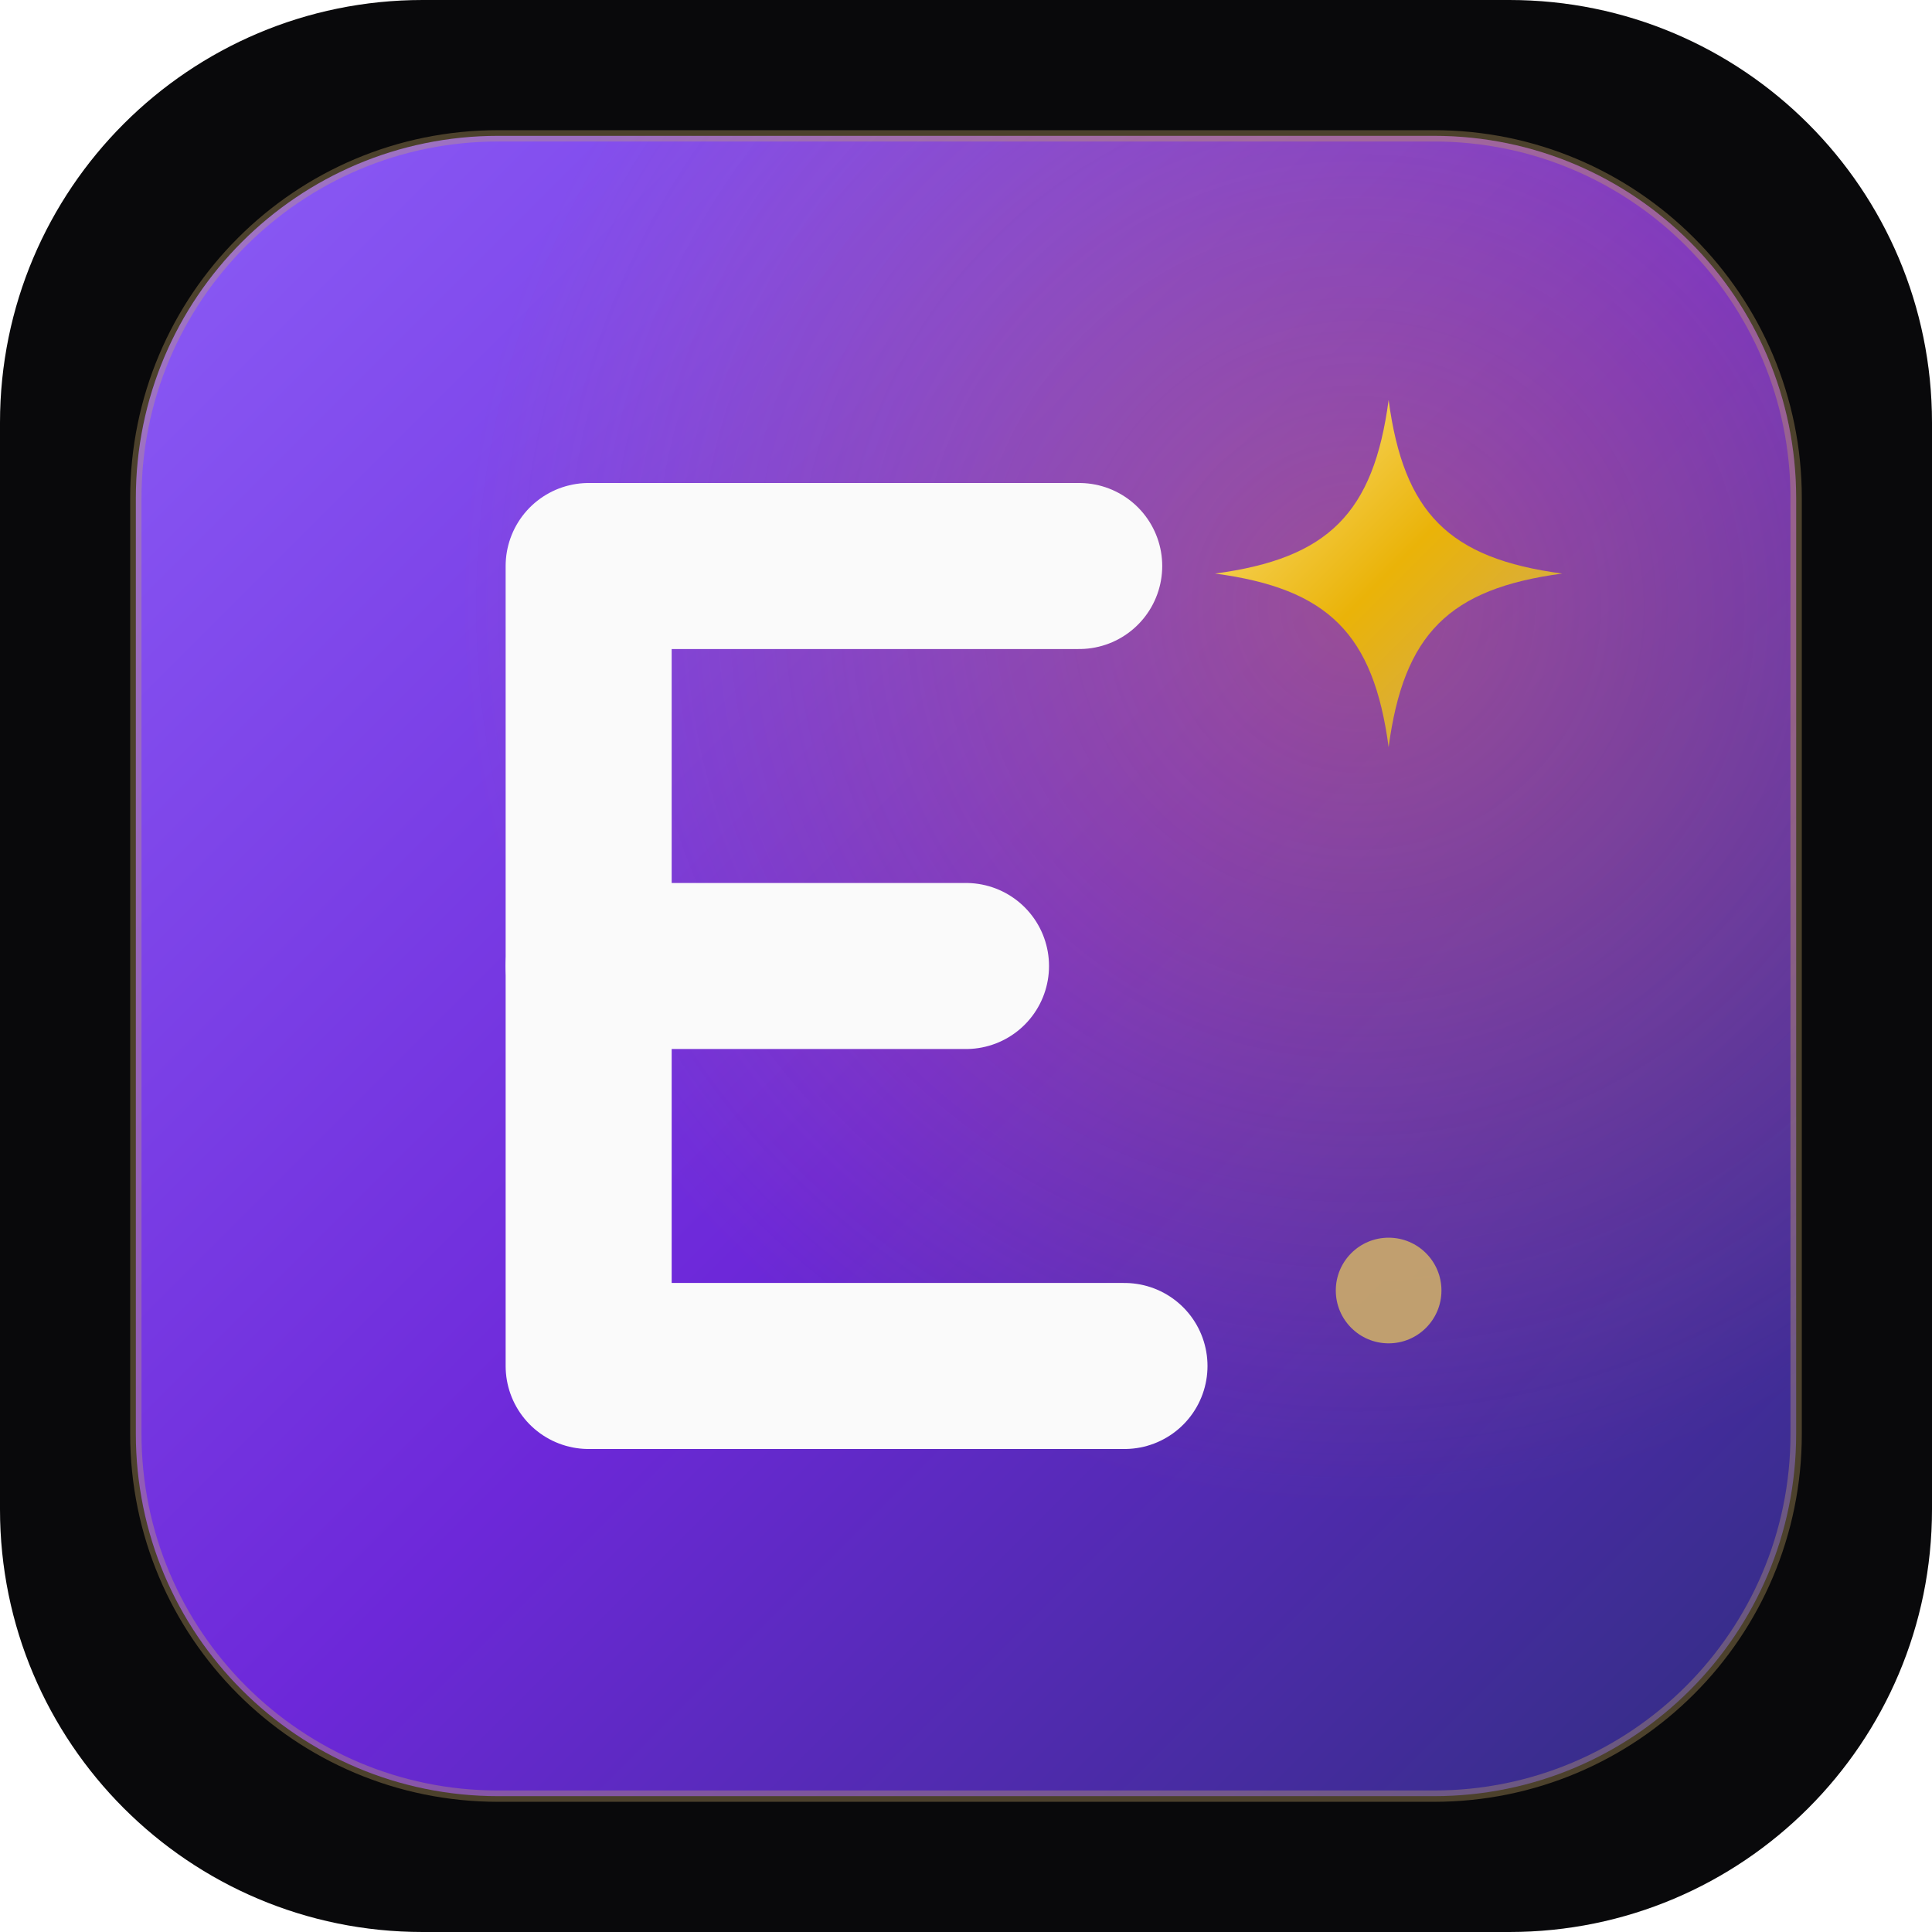
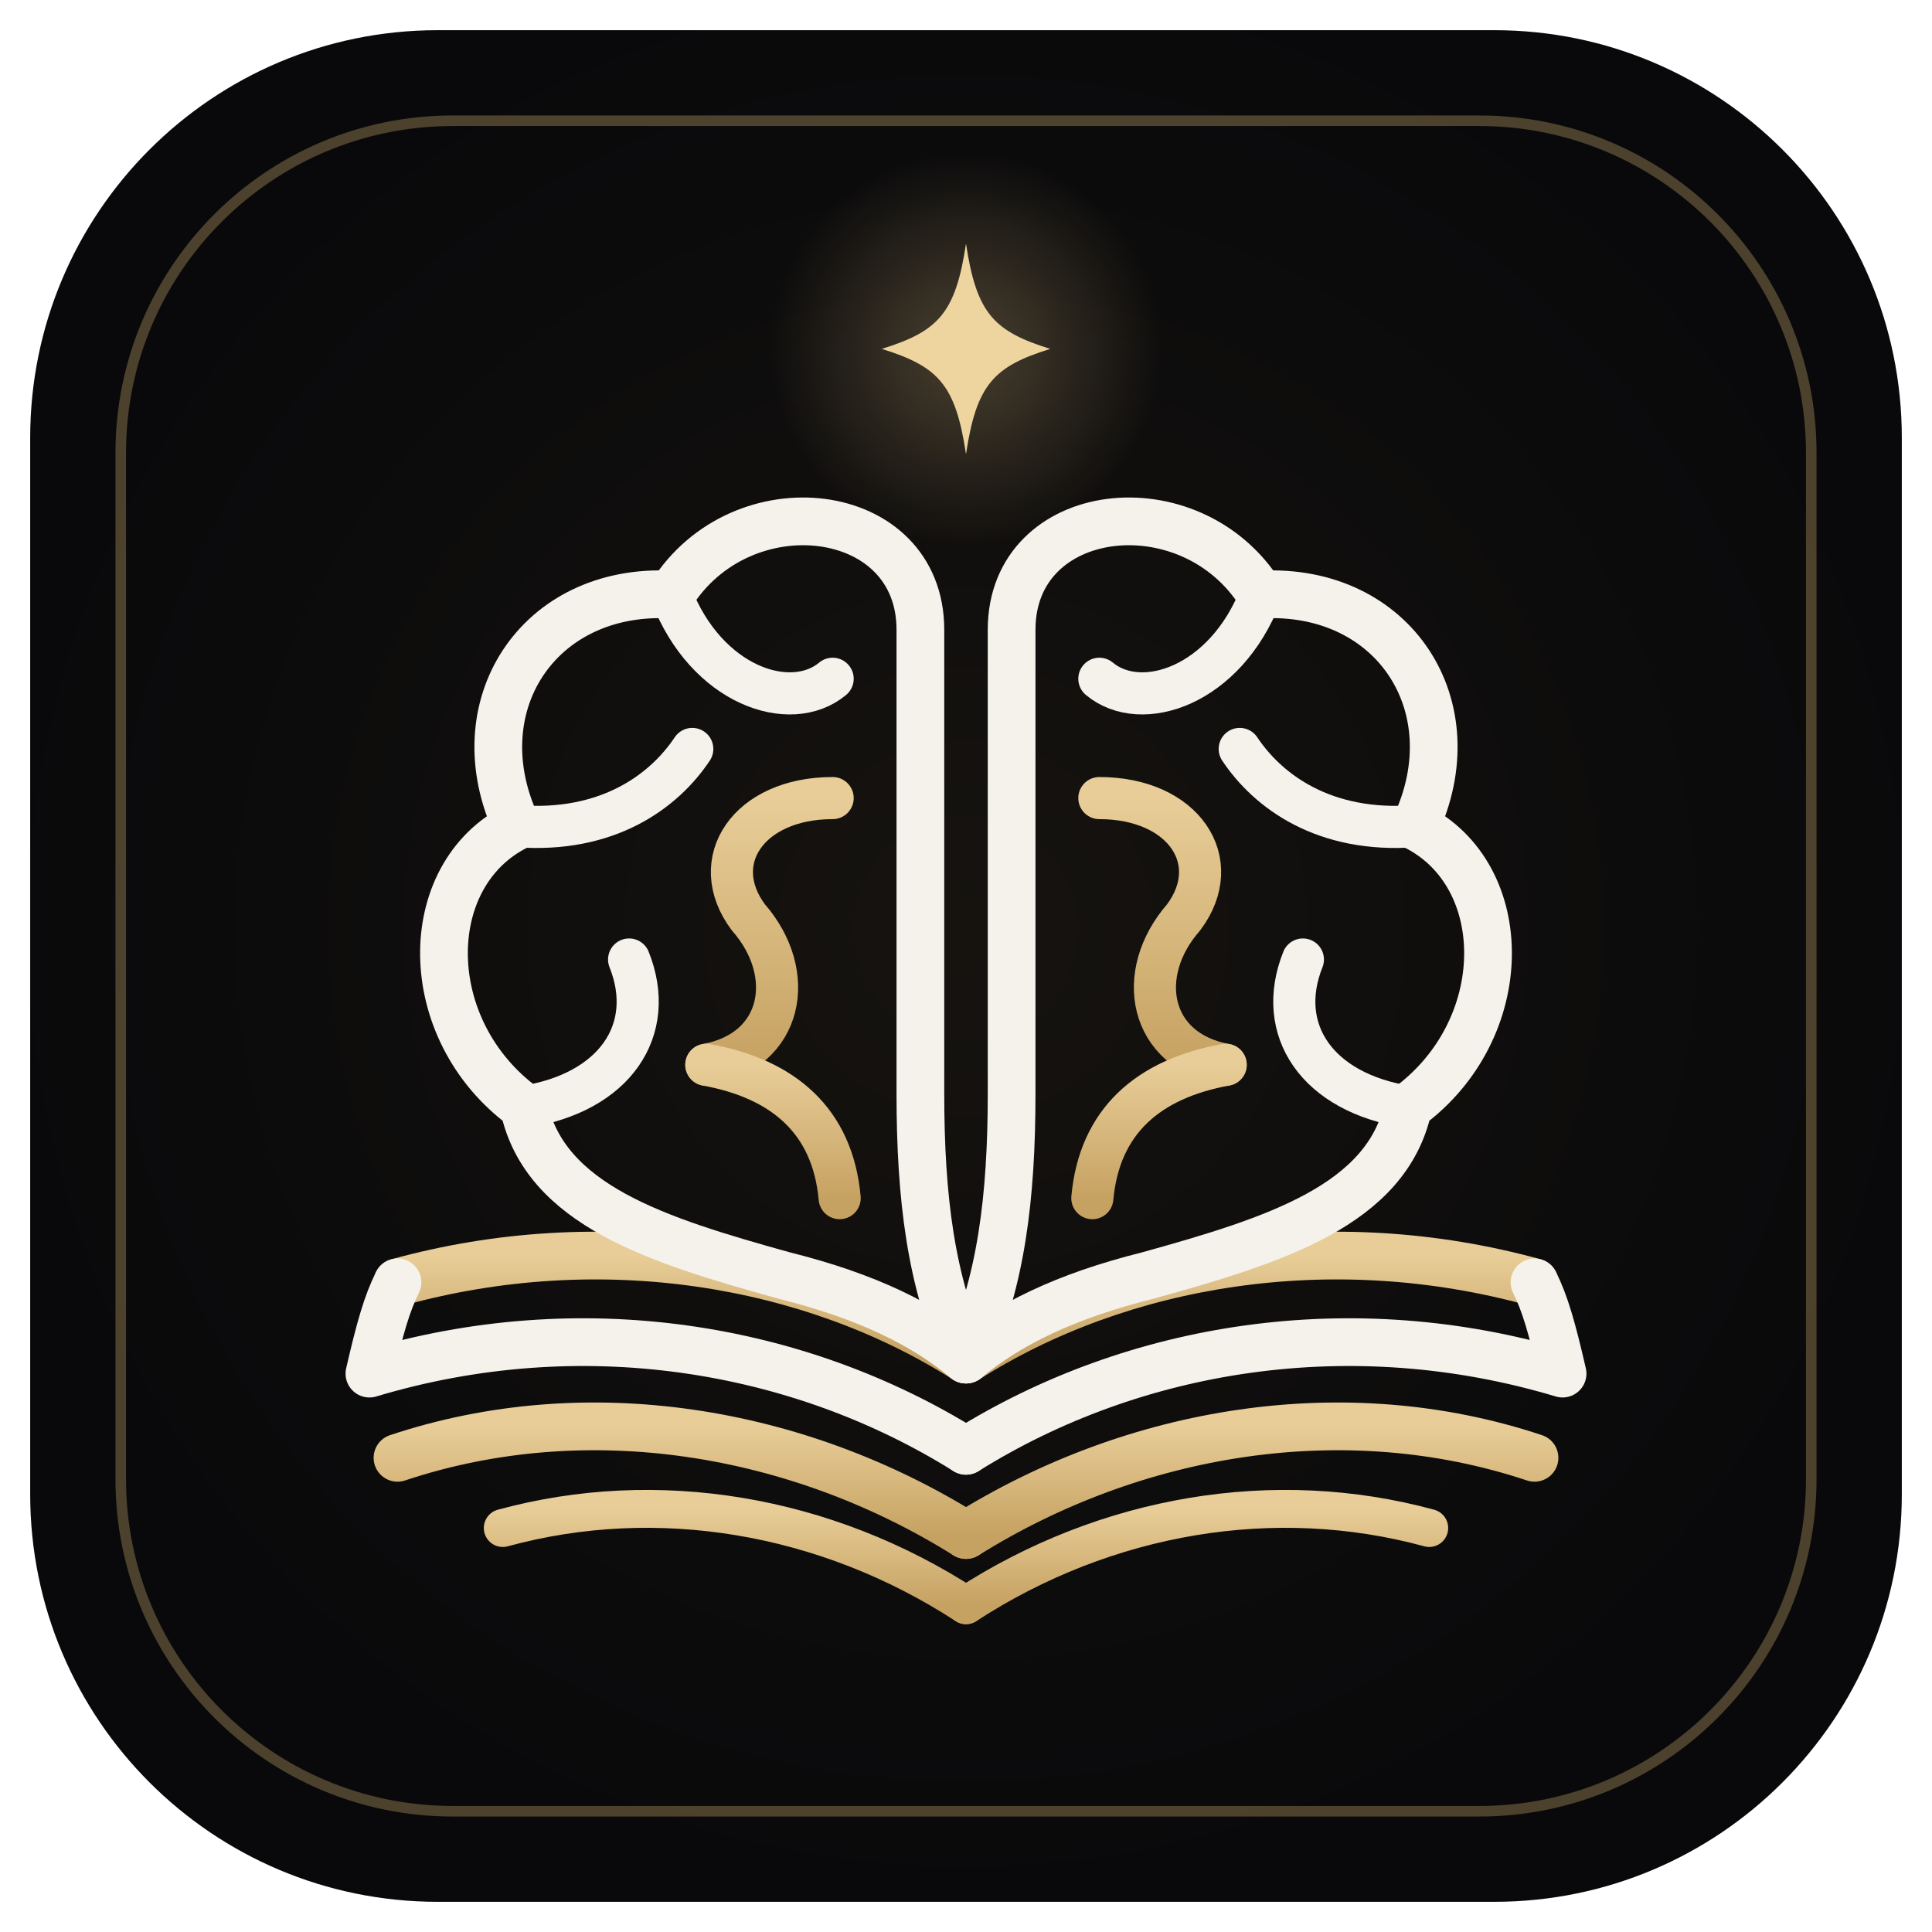
<svg xmlns="http://www.w3.org/2000/svg" viewBox="0 0 512 512" role="img" aria-label="EZBERULLAH">
  <defs>
-     <linearGradient id="ez-bg" x1="0" y1="0" x2="1" y2="1">
-       <stop offset="0%" stop-color="#8B5CF6" />
-       <stop offset="52%" stop-color="#6D28D9" />
-       <stop offset="100%" stop-color="#312E81" />
-     </linearGradient>
-     <radialGradient id="ez-glow" cx="0.74" cy="0.28" r="0.55">
-       <stop offset="0%" stop-color="#F59E0B" stop-opacity="0.32" />
-       <stop offset="100%" stop-color="#F59E0B" stop-opacity="0" />
+     <radialGradient id="bg-glow" cx="0.5" cy="0.48" r="0.52">
+       <stop offset="0%" stop-color="#16130F" />
+       <stop offset="100%" stop-color="#09090B" />
    </radialGradient>
-     <linearGradient id="ez-gold" x1="0" y1="0" x2="1" y2="1">
-       <stop offset="0%" stop-color="#FDE68A" />
-       <stop offset="50%" stop-color="#EAB308" />
-       <stop offset="100%" stop-color="#C9A86A" />
+     <radialGradient id="star-halo" cx="0.5" cy="0.5" r="0.5">
+       <stop offset="0%" stop-color="#E2C488" stop-opacity="0.28" />
+       <stop offset="100%" stop-color="#E2C488" stop-opacity="0" />
+     </radialGradient>
+     <linearGradient id="gold-grad" x1="0" y1="0" x2="0" y2="1">
+       <stop offset="0%" stop-color="#E8CD98" />
+       <stop offset="100%" stop-color="#C6A262" />
    </linearGradient>
  </defs>
-   <rect width="512" height="512" rx="112" fill="#09090B" />
-   <rect x="36" y="36" width="440" height="440" rx="96" fill="url(#ez-bg)" stroke="#C9A86A" stroke-opacity="0.35" stroke-width="3" />
-   <rect x="36" y="36" width="440" height="440" rx="96" fill="url(#ez-glow)" />
-   <path d="M286 150H156V362H298" fill="none" stroke="#FAFAFA" stroke-width="44" stroke-linecap="round" stroke-linejoin="round" />
-   <path d="M156 256H256" fill="none" stroke="#FAFAFA" stroke-width="44" stroke-linecap="round" />
-   <path d="M368 106 C372 136, 384 148, 414 152 C384 156, 372 168, 368 198 C364 168, 352 156, 322 152 C352 148, 364 136, 368 106 Z" fill="url(#ez-gold)" />
-   <circle cx="368" cy="342" r="14" fill="#C9A86A" opacity="0.92" />
+   <rect x="8" y="8" width="496" height="496" rx="108" fill="url(#bg-glow)" />
+   <rect x="32" y="32" width="448" height="448" rx="88" fill="none" stroke="#C9A86A" stroke-opacity="0.35" stroke-width="2.8" />
+   <g transform="translate(256 258) scale(0.93) translate(-256 -256)">
+     <circle cx="256" cy="78" r="56" fill="url(#star-halo)" />
+     <path d="M256 48 C259 68, 264 73, 280 78 C264 83, 259 88, 256 108 C253 88, 248 83, 232 78 C248 73, 253 68, 256 48 Z" fill="#EED49E" />
+     <g fill="none" stroke="url(#gold-grad)" stroke-linecap="round" stroke-linejoin="round">
+       <path d="M218 206 C194 206, 182 224, 194 240 C208 256, 204 278, 182 282" stroke-width="12" />
+       <path d="M294 206 C318 206, 330 224, 318 240 C304 256, 308 278, 330 282" stroke-width="12" />
+       <path d="M220 320 C218 298, 204 286, 182 282" stroke-width="12" />
+       <path d="M292 320 C294 298, 308 286, 330 282" stroke-width="12" />
+       <path d="M256 366 C212 338, 152 328, 94 344" stroke-width="13.6" />
+       <path d="M256 366 C300 338, 360 328, 418 344" stroke-width="13.6" />
+       <path d="M256 416 C208 386, 148 376, 94 394" stroke-width="13.6" />
+       <path d="M256 416 C304 386, 364 376, 418 394" stroke-width="13.6" />
+       <path d="M256 436 C216 410, 168 402, 124 414" stroke-width="10.8" />
+       <path d="M256 436 C296 410, 344 402, 388 414" stroke-width="10.8" />
+     </g>
+     <g fill="none" stroke="#F5F2EB" stroke-linecap="round" stroke-linejoin="round">
+       <path d="M256 366 C246 344, 243 320, 243 290 C243 240, 243 195, 243 158 C243 122, 192 116, 172 148 C134 146, 112 180, 128 214 C100 228, 100 272, 130 294 C136 322, 168 332, 204 342 C228 348, 244 356, 256 366" stroke-width="13.6" />
+       <path d="M256 366 C266 344, 269 320, 269 290 C269 240, 269 195, 269 158 C269 122, 320 116, 340 148 C378 146, 400 180, 384 214 C412 228, 412 272, 382 294 C376 322, 344 332, 308 342 C284 348, 268 356, 256 366" stroke-width="13.6" />
+       <path d="M172 148 C182 174, 206 182, 218 172" stroke-width="12" />
+       <path d="M340 148 C330 174, 306 182, 294 172" stroke-width="12" />
+       <path d="M128 214 C154 216, 170 204, 178 192" stroke-width="12" />
+       <path d="M384 214 C358 216, 342 204, 334 192" stroke-width="12" />
+       <path d="M130 294 C156 290, 168 272, 160 252" stroke-width="12" />
+       <path d="M382 294 C356 290, 344 272, 352 252" stroke-width="12" />
+       <path d="M256 392 C208 362, 146 352, 86 370 C89 357, 91 350, 94 344" stroke-width="13.6" />
+       <path d="M256 392 C304 362, 366 352, 426 370 C423 357, 421 350, 418 344" stroke-width="13.6" />
+     </g>
+   </g>
</svg>
